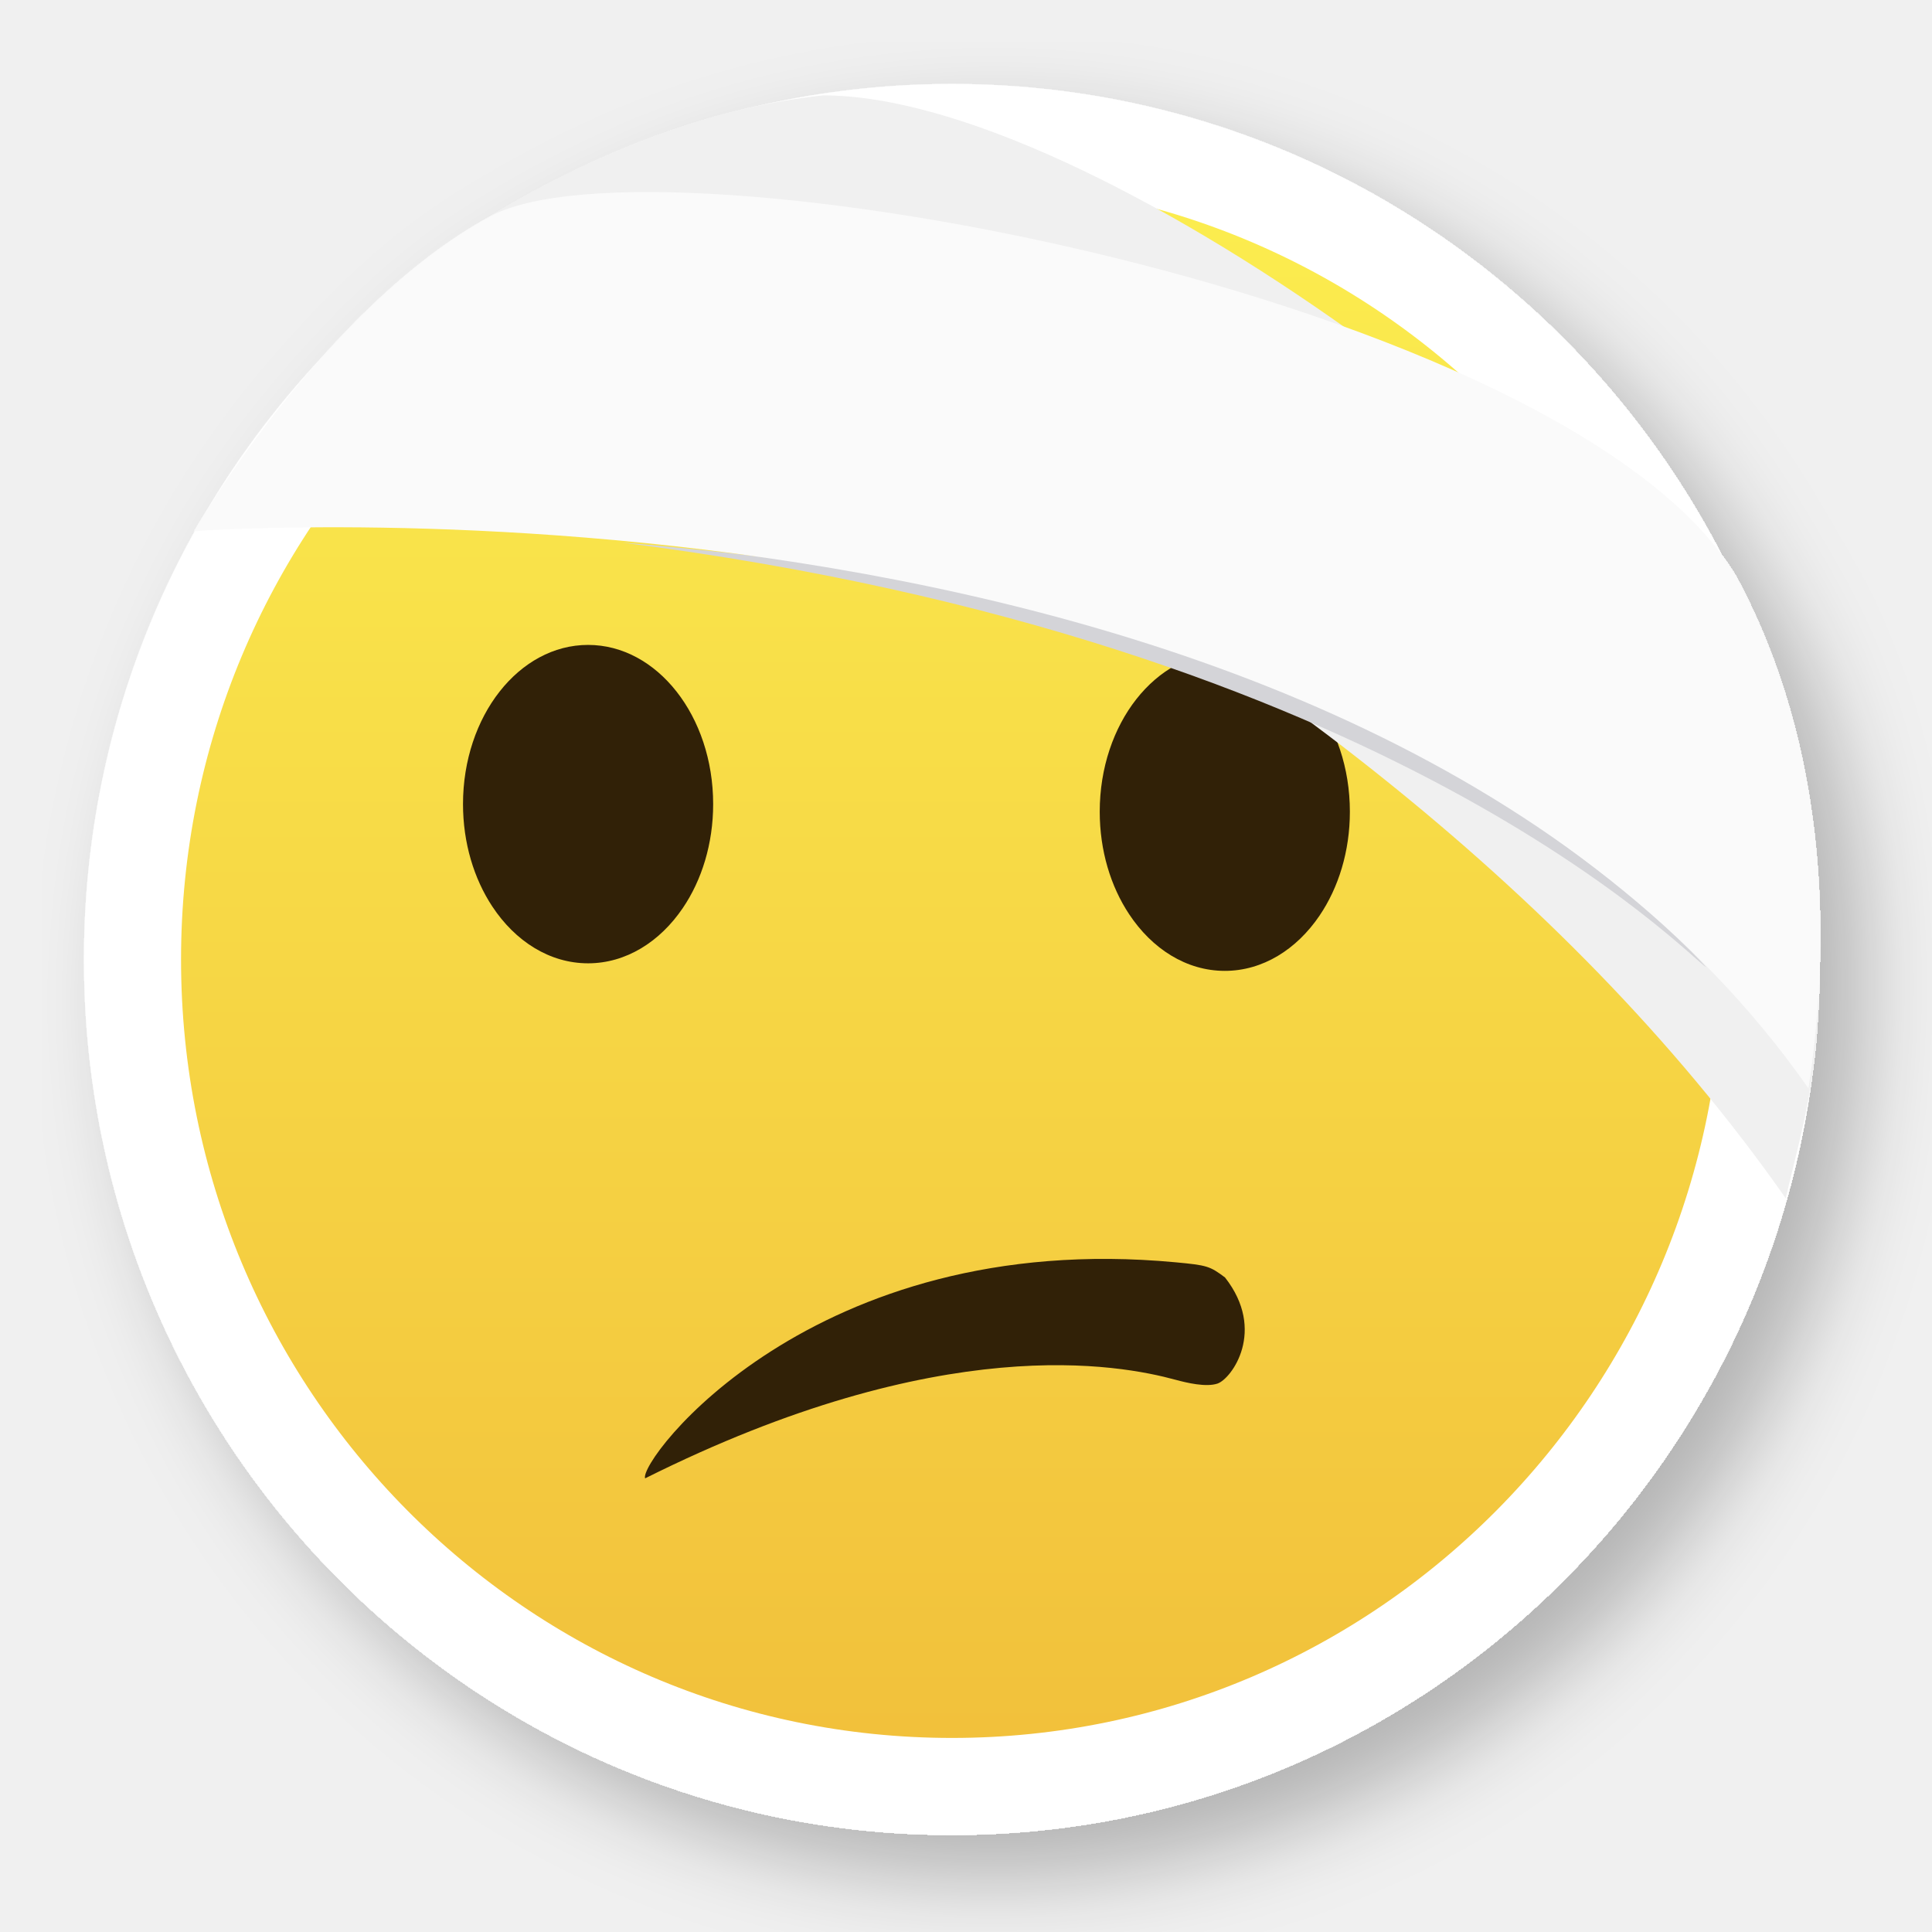
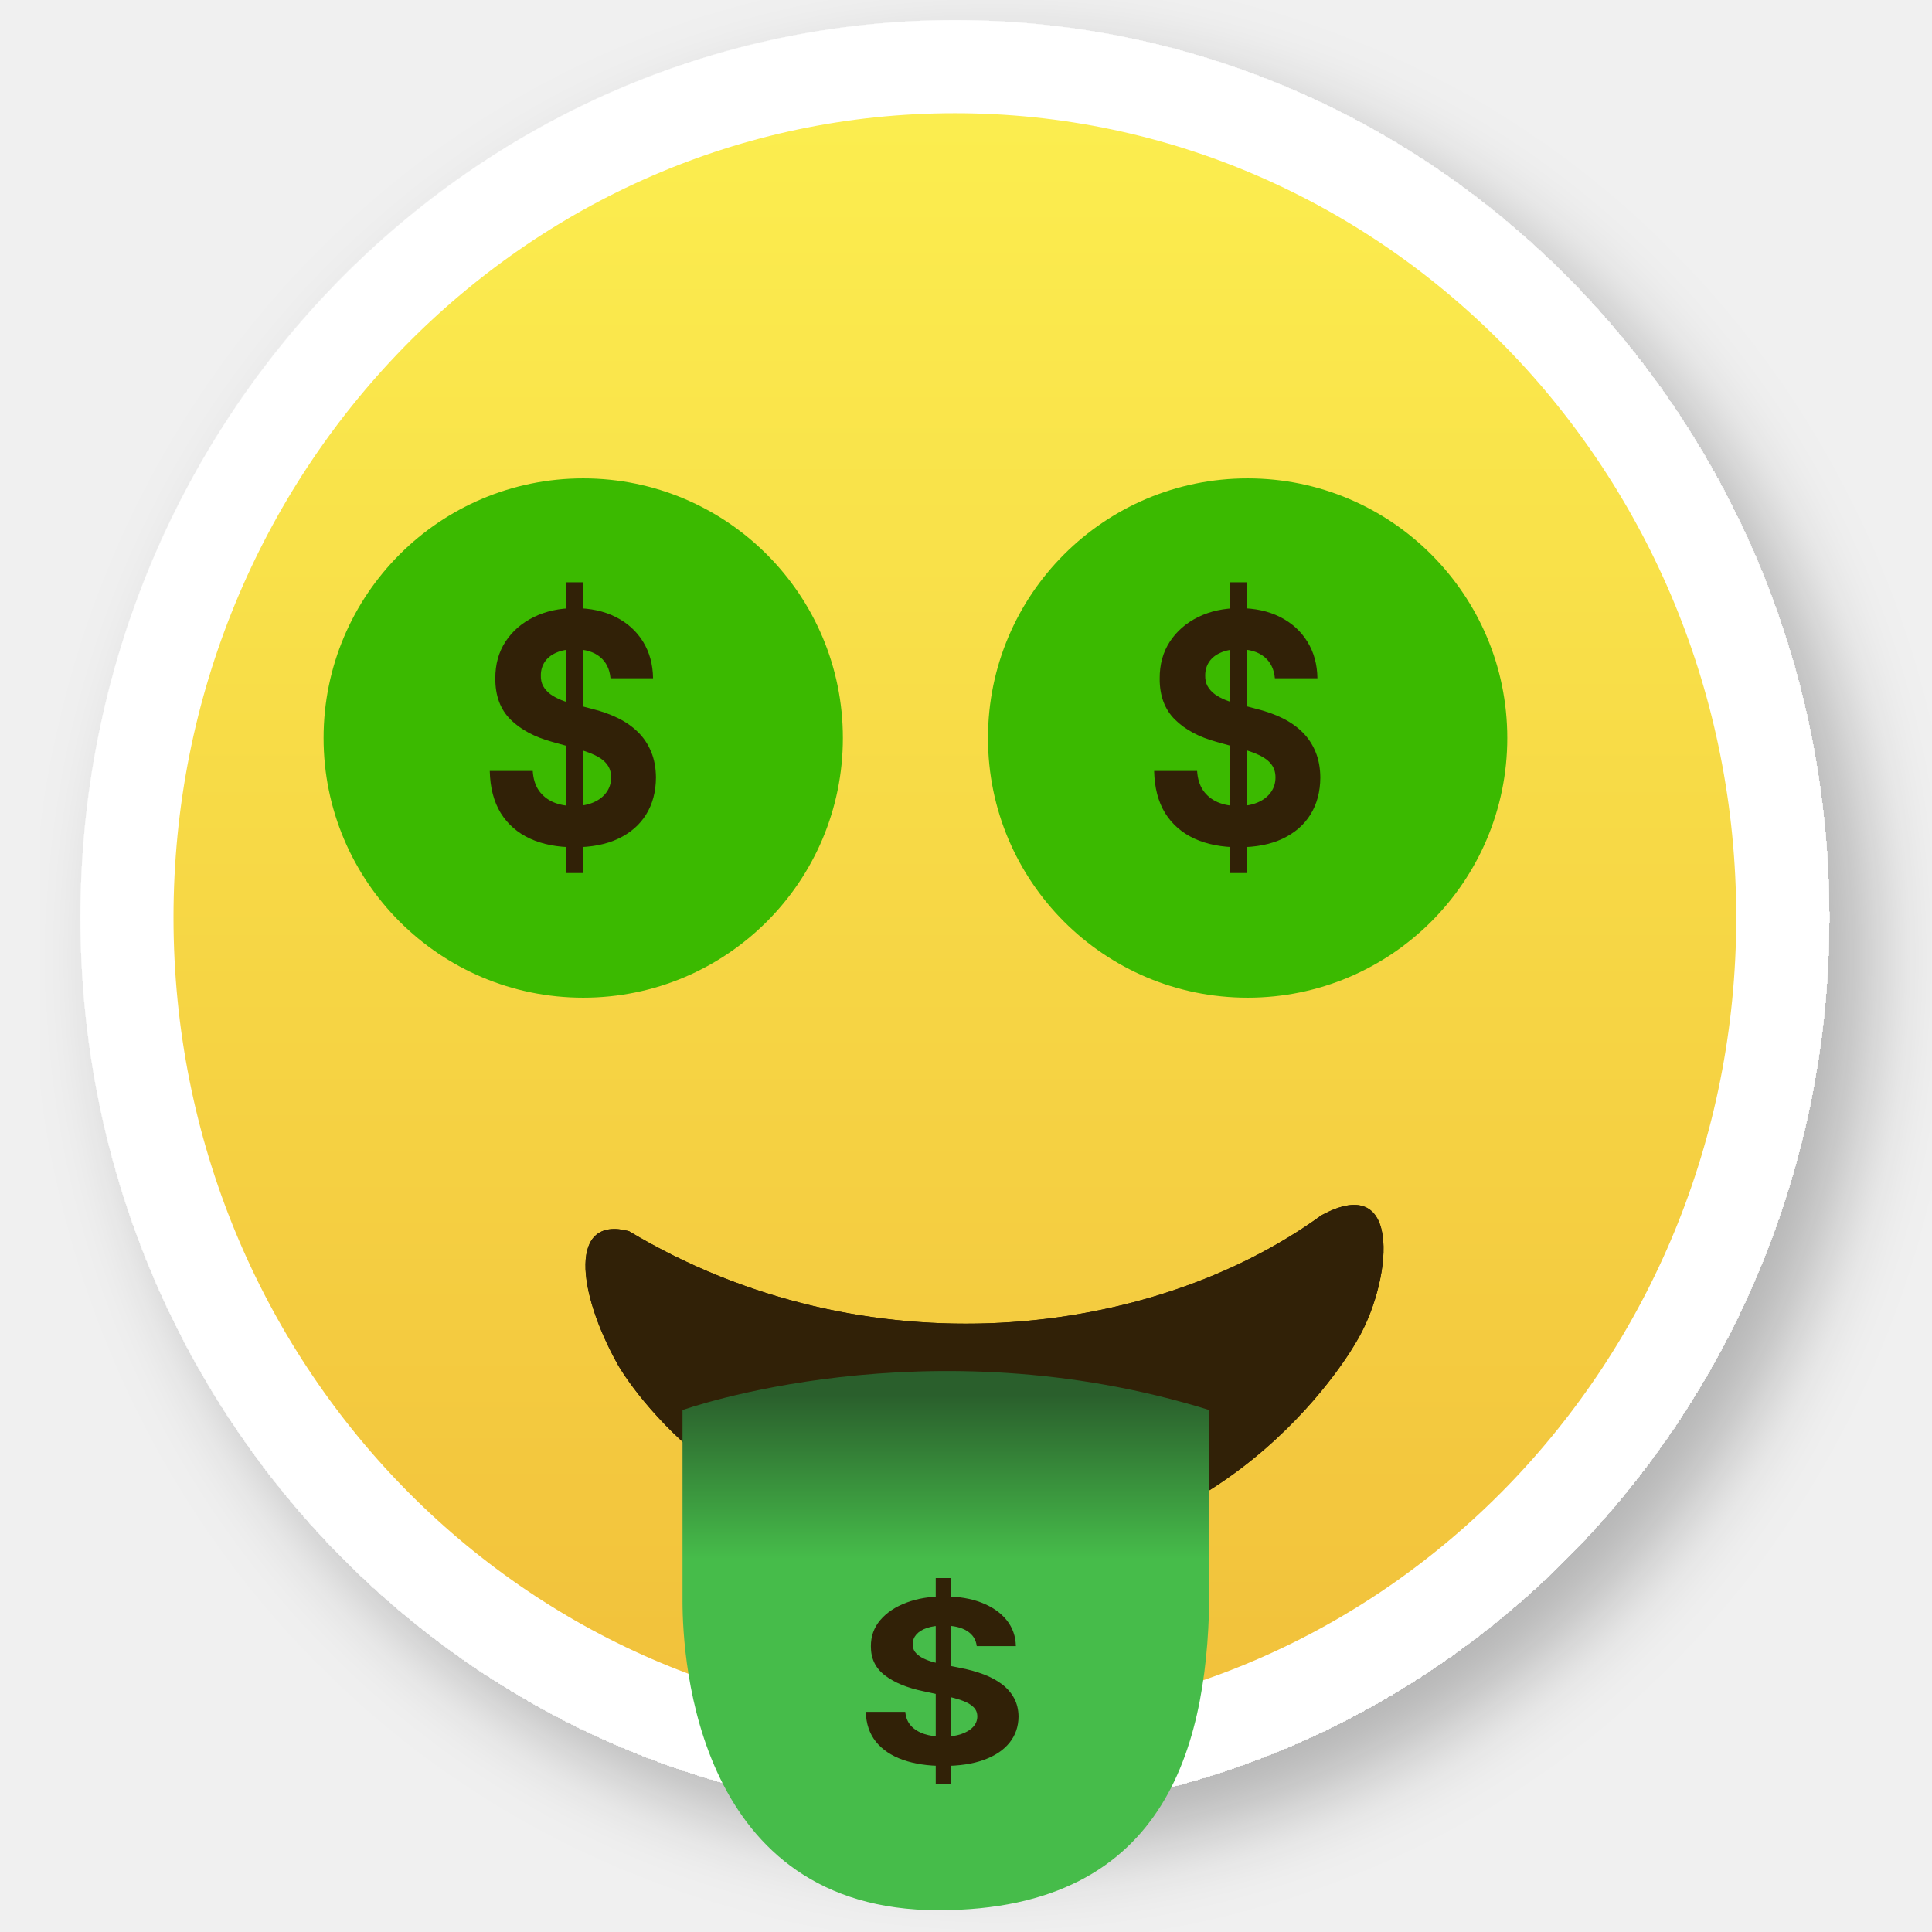
- <svg xmlns="http://www.w3.org/2000/svg" width="46" height="46" viewBox="0 0 46 46" fill="none">
-   <g clip-path="url(#clip0_103_137)">
-     <g filter="url(#filter0_d_103_137)">
-       <path d="M42.174 22.845C42.174 33.729 33.43 42.535 22.665 42.535C11.899 42.535 3.155 33.729 3.155 22.845C3.155 11.961 11.899 3.155 22.665 3.155C33.43 3.155 42.174 11.961 42.174 22.845Z" fill="url(#paint0_linear_103_137)" stroke="white" stroke-width="2.311" />
-       <path d="M16.98 19.145C16.98 20.091 16.708 20.956 16.258 21.619C15.712 22.425 14.903 22.936 14.002 22.936C13.086 22.936 12.267 22.41 11.721 21.582C11.286 20.923 11.024 20.073 11.024 19.145C11.024 17.052 12.357 15.355 14.002 15.355C15.646 15.355 16.98 17.052 16.98 19.145Z" fill="#312107" />
-       <path d="M32.14 19.326C32.14 20.271 31.868 21.136 31.418 21.8C30.872 22.606 30.064 23.116 29.162 23.116C28.246 23.116 27.427 22.59 26.881 21.762C26.446 21.104 26.184 20.254 26.184 19.326C26.184 17.233 27.517 15.536 29.162 15.536C30.807 15.536 32.14 17.233 32.14 19.326Z" fill="#312107" />
-       <path d="M42.517 28.53C31.779 13.19 10.302 6.061 10.302 6.061C10.302 6.061 14.543 2.812 19.597 2.271C26.004 2.271 38.908 11.836 42.878 18.514C43.781 24.379 43.059 26.184 42.517 28.53Z" fill="#F0F0F0" />
-       <path d="M40.622 23.026C40.261 22.845 33.223 15.265 14.814 12.919C14.814 12.919 24.65 13.641 29.794 15.897C37.222 19.155 40.622 23.026 40.622 23.026Z" fill="#D4D4D8" />
-       <path d="M28.986 32.943C29.323 32.831 30.159 31.68 29.167 30.416C28.806 30.145 28.739 30.125 27.994 30.055C19.331 29.243 15.194 34.785 15.36 35.199C22.424 31.667 26.666 32.491 27.994 32.853C28.26 32.925 28.715 33.033 28.986 32.943Z" fill="#312107" />
-       <path d="M43.059 25.913C32.32 10.573 4.617 12.648 4.617 12.648C4.617 12.648 7.685 7.324 11.656 5.158C15.626 2.993 37.374 7.053 41.344 13.731C43.871 18.424 43.42 23.567 43.059 25.913Z" fill="#FAFAFA" />
+ <svg xmlns="http://www.w3.org/2000/svg" width="48" height="48" viewBox="0 0 48 48" fill="none">
+   <g clip-path="url(#clip0_103_111)">
+     <g filter="url(#filter0_d_103_111)">
+       <path d="M44.292 22.795C44.292 34.497 35.055 43.932 23.724 43.932C12.392 43.932 3.155 34.497 3.155 22.795C3.155 11.093 12.392 1.657 23.724 1.657C35.055 1.657 44.292 11.093 44.292 22.795Z" fill="url(#paint0_linear_103_111)" stroke="white" stroke-width="2.311" />
+       <path d="M24.462 38.637C30.739 38.637 33.68 33.365 33.68 33.365C34.556 31.952 34.917 29.056 32.83 30.194C28.612 33.256 21.521 34.12 15.625 30.587C14.143 30.194 14.319 32.062 15.355 33.915C15.355 33.915 18.006 38.637 24.462 38.637Z" fill="#312107" />
+       <path d="M24.462 38.637C30.739 38.637 33.68 33.365 33.68 33.365C34.556 31.952 34.917 29.056 32.83 30.194C28.612 33.256 21.521 34.12 15.625 30.587C14.143 30.194 14.319 32.062 15.355 33.915C15.355 33.915 18.006 38.637 24.462 38.637Z" fill="#312107" />
+       <path d="M32.774 19.247C32.836 19.341 33.019 19.631 32.866 19.812C32.681 20.033 32.408 19.31 31.369 19.247C30.513 19.195 30.138 19.649 29.901 19.718C29.688 19.781 29.657 19.561 29.749 19.373C30.009 18.839 30.605 18.336 31.307 18.336C32.01 18.336 32.499 18.744 32.774 19.247Z" fill="#312107" />
+       <path d="M16.763 19.002C16.91 19.212 17.315 19.515 17.131 19.773C16.908 20.086 16.579 19.388 15.437 19.353C14.443 19.353 13.856 20.095 13.633 19.773C13.456 19.517 13.707 19.212 13.928 19.002C14.259 18.617 14.922 18.336 15.364 18.336C15.825 18.336 16.211 18.441 16.763 19.002Z" fill="#312107" />
    </g>
+     <path d="M16.957 39.775V35.033C16.957 35.033 23.028 32.85 30.047 35.033V39.395C30.047 43.19 29.099 47.459 23.313 47.459C17.336 47.459 16.957 41.293 16.957 39.775Z" fill="url(#paint1_linear_103_111)" />
+     <path d="M23.248 44.329V39.206H23.632V44.329H23.248ZM24.267 40.897C24.248 40.735 24.168 40.61 24.026 40.521C23.884 40.431 23.691 40.387 23.447 40.387C23.282 40.387 23.142 40.407 23.028 40.447C22.914 40.485 22.827 40.539 22.766 40.609C22.706 40.678 22.677 40.757 22.677 40.845C22.674 40.918 22.692 40.982 22.73 41.037C22.771 41.092 22.827 41.139 22.897 41.179C22.967 41.218 23.048 41.252 23.14 41.281C23.233 41.309 23.331 41.333 23.436 41.353L23.866 41.441C24.076 41.481 24.268 41.535 24.443 41.601C24.618 41.668 24.769 41.75 24.897 41.847C25.025 41.945 25.124 42.059 25.195 42.191C25.266 42.324 25.303 42.475 25.305 42.646C25.303 42.897 25.228 43.114 25.08 43.298C24.933 43.481 24.721 43.623 24.443 43.724C24.166 43.824 23.833 43.874 23.443 43.874C23.055 43.874 22.718 43.824 22.431 43.722C22.145 43.621 21.922 43.471 21.761 43.272C21.602 43.072 21.518 42.825 21.51 42.53H22.492C22.503 42.667 22.549 42.782 22.63 42.874C22.713 42.965 22.823 43.033 22.96 43.08C23.099 43.125 23.256 43.148 23.431 43.148C23.603 43.148 23.752 43.127 23.878 43.084C24.006 43.041 24.105 42.982 24.176 42.906C24.246 42.83 24.281 42.742 24.281 42.644C24.281 42.552 24.249 42.474 24.185 42.412C24.123 42.349 24.03 42.296 23.909 42.252C23.788 42.208 23.641 42.167 23.466 42.132L22.944 42.019C22.539 41.935 22.22 41.804 21.986 41.625C21.751 41.447 21.635 41.206 21.637 40.903C21.635 40.655 21.712 40.438 21.869 40.252C22.026 40.067 22.242 39.922 22.517 39.818C22.792 39.714 23.105 39.662 23.454 39.662C23.81 39.662 24.121 39.714 24.387 39.818C24.654 39.922 24.861 40.067 25.01 40.252C25.158 40.438 25.234 40.653 25.239 40.897H24.267Z" fill="#312107" />
+     <circle cx="14.49" cy="18.336" r="6.451" fill="#3BBA00" />
+     <path d="M14.059 21.691V14.466H14.477V21.691H14.059ZM15.168 16.851C15.147 16.623 15.06 16.446 14.905 16.32C14.751 16.194 14.541 16.131 14.276 16.131C14.096 16.131 13.944 16.159 13.819 16.216C13.695 16.27 13.6 16.346 13.534 16.444C13.47 16.542 13.437 16.653 13.437 16.777C13.434 16.881 13.453 16.971 13.496 17.048C13.54 17.125 13.6 17.192 13.677 17.249C13.753 17.303 13.842 17.351 13.942 17.392C14.042 17.432 14.149 17.466 14.263 17.494L14.732 17.618C14.96 17.675 15.168 17.75 15.359 17.844C15.549 17.938 15.714 18.054 15.853 18.191C15.992 18.328 16.1 18.49 16.177 18.677C16.255 18.863 16.295 19.076 16.297 19.317C16.295 19.671 16.213 19.978 16.052 20.237C15.892 20.495 15.661 20.695 15.359 20.838C15.058 20.98 14.695 21.05 14.271 21.05C13.849 21.05 13.482 20.979 13.17 20.836C12.859 20.693 12.616 20.481 12.441 20.201C12.268 19.918 12.177 19.569 12.168 19.154H13.236C13.248 19.347 13.298 19.509 13.386 19.639C13.476 19.767 13.596 19.864 13.746 19.93C13.897 19.994 14.068 20.026 14.258 20.026C14.445 20.026 14.607 19.995 14.745 19.935C14.884 19.875 14.992 19.791 15.068 19.684C15.145 19.577 15.183 19.454 15.183 19.314C15.183 19.185 15.148 19.076 15.078 18.987C15.011 18.899 14.91 18.823 14.778 18.761C14.647 18.699 14.486 18.643 14.296 18.592L13.728 18.434C13.288 18.315 12.94 18.13 12.685 17.878C12.431 17.626 12.304 17.286 12.306 16.859C12.304 16.509 12.388 16.203 12.558 15.942C12.73 15.68 12.965 15.476 13.264 15.329C13.563 15.183 13.903 15.109 14.283 15.109C14.671 15.109 15.009 15.183 15.298 15.329C15.588 15.476 15.814 15.68 15.976 15.942C16.137 16.203 16.22 16.506 16.225 16.851H15.168Z" fill="#312107" />
+     <circle cx="30.997" cy="18.336" r="6.451" fill="#3BBA00" />
+     <path d="M30.565 21.691V14.466H30.983V21.691H30.565ZM31.674 16.851C31.653 16.623 31.566 16.446 31.411 16.32C31.257 16.194 31.047 16.131 30.782 16.131C30.602 16.131 30.45 16.159 30.326 16.216C30.201 16.27 30.106 16.346 30.04 16.444C29.976 16.542 29.943 16.653 29.943 16.777C29.94 16.881 29.959 16.971 30.002 17.048C30.046 17.125 30.106 17.192 30.183 17.249C30.259 17.303 30.348 17.351 30.448 17.392C30.548 17.432 30.655 17.466 30.769 17.494L31.238 17.618C31.466 17.675 31.674 17.75 31.865 17.844C32.055 17.938 32.22 18.054 32.359 18.191C32.498 18.328 32.606 18.49 32.683 18.677C32.761 18.863 32.801 19.076 32.803 19.317C32.801 19.671 32.719 19.978 32.558 20.237C32.398 20.495 32.167 20.695 31.865 20.838C31.564 20.98 31.201 21.05 30.777 21.05C30.355 21.05 29.988 20.979 29.676 20.836C29.365 20.693 29.122 20.481 28.947 20.201C28.774 19.918 28.683 19.569 28.674 19.154H29.742C29.754 19.347 29.804 19.509 29.892 19.639C29.982 19.767 30.102 19.864 30.252 19.93C30.403 19.994 30.574 20.026 30.764 20.026C30.951 20.026 31.113 19.995 31.251 19.935C31.39 19.875 31.498 19.791 31.574 19.684C31.651 19.577 31.689 19.454 31.689 19.314C31.689 19.185 31.654 19.076 31.584 18.987C31.517 18.899 31.416 18.823 31.284 18.761C31.153 18.699 30.992 18.643 30.802 18.592L30.234 18.434C29.794 18.315 29.446 18.13 29.192 17.878C28.937 17.626 28.81 17.286 28.812 16.859C28.81 16.509 28.894 16.203 29.064 15.942C29.236 15.68 29.471 15.476 29.77 15.329C30.069 15.183 30.409 15.109 30.789 15.109C31.177 15.109 31.515 15.183 31.804 15.329C32.094 15.476 32.32 15.68 32.481 15.942C32.643 16.203 32.726 16.506 32.731 16.851H31.674Z" fill="#312107" />
  </g>
  <defs>
-     <filter id="filter0_d_103_137" x="1" y="1" width="45.341" height="45.69" filterUnits="userSpaceOnUse" color-interpolation-filters="sRGB">
+     <filter id="filter0_d_103_111" x="1" y="-0.498" width="47.447" height="48.585" filterUnits="userSpaceOnUse" color-interpolation-filters="sRGB">
      <feFlood flood-opacity="0" result="BackgroundImageFix" />
      <feColorMatrix in="SourceAlpha" type="matrix" values="0 0 0 0 0 0 0 0 0 0 0 0 0 0 0 0 0 0 127 0" result="hardAlpha" />
      <feOffset dx="1" dy="1" />
      <feGaussianBlur stdDeviation="1" />
      <feComposite in2="hardAlpha" operator="out" />
      <feColorMatrix type="matrix" values="0 0 0 0 0 0 0 0 0 0 0 0 0 0 0 0 0 0 0.25 0" />
-       <feBlend mode="normal" in2="BackgroundImageFix" result="effect1_dropShadow_103_137" />
-       <feBlend mode="normal" in="SourceGraphic" in2="effect1_dropShadow_103_137" result="shape" />
+       <feBlend mode="normal" in2="BackgroundImageFix" result="effect1_dropShadow_103_111" />
+       <feBlend mode="normal" in="SourceGraphic" in2="effect1_dropShadow_103_111" result="shape" />
    </filter>
-     <linearGradient id="paint0_linear_103_137" x1="22.665" y1="2" x2="22.665" y2="43.691" gradientUnits="userSpaceOnUse">
+     <linearGradient id="paint0_linear_103_111" x1="23.724" y1="0.502" x2="23.724" y2="45.087" gradientUnits="userSpaceOnUse">
      <stop stop-color="#FCF050" />
      <stop offset="1" stop-color="#F1BE3A" />
    </linearGradient>
-     <clipPath id="clip0_103_137">
-       <rect width="46" height="46" fill="white" />
+     <linearGradient id="paint1_linear_103_111" x1="23.502" y1="34.653" x2="23.502" y2="47.459" gradientUnits="userSpaceOnUse">
+       <stop stop-color="#2A5F2C" />
+       <stop offset="0.318" stop-color="#46BC4A" />
+       <stop offset="1" stop-color="#46BC4A" />
+     </linearGradient>
+     <clipPath id="clip0_103_111">
+       <rect width="48" height="48" fill="white" />
    </clipPath>
  </defs>
</svg>
